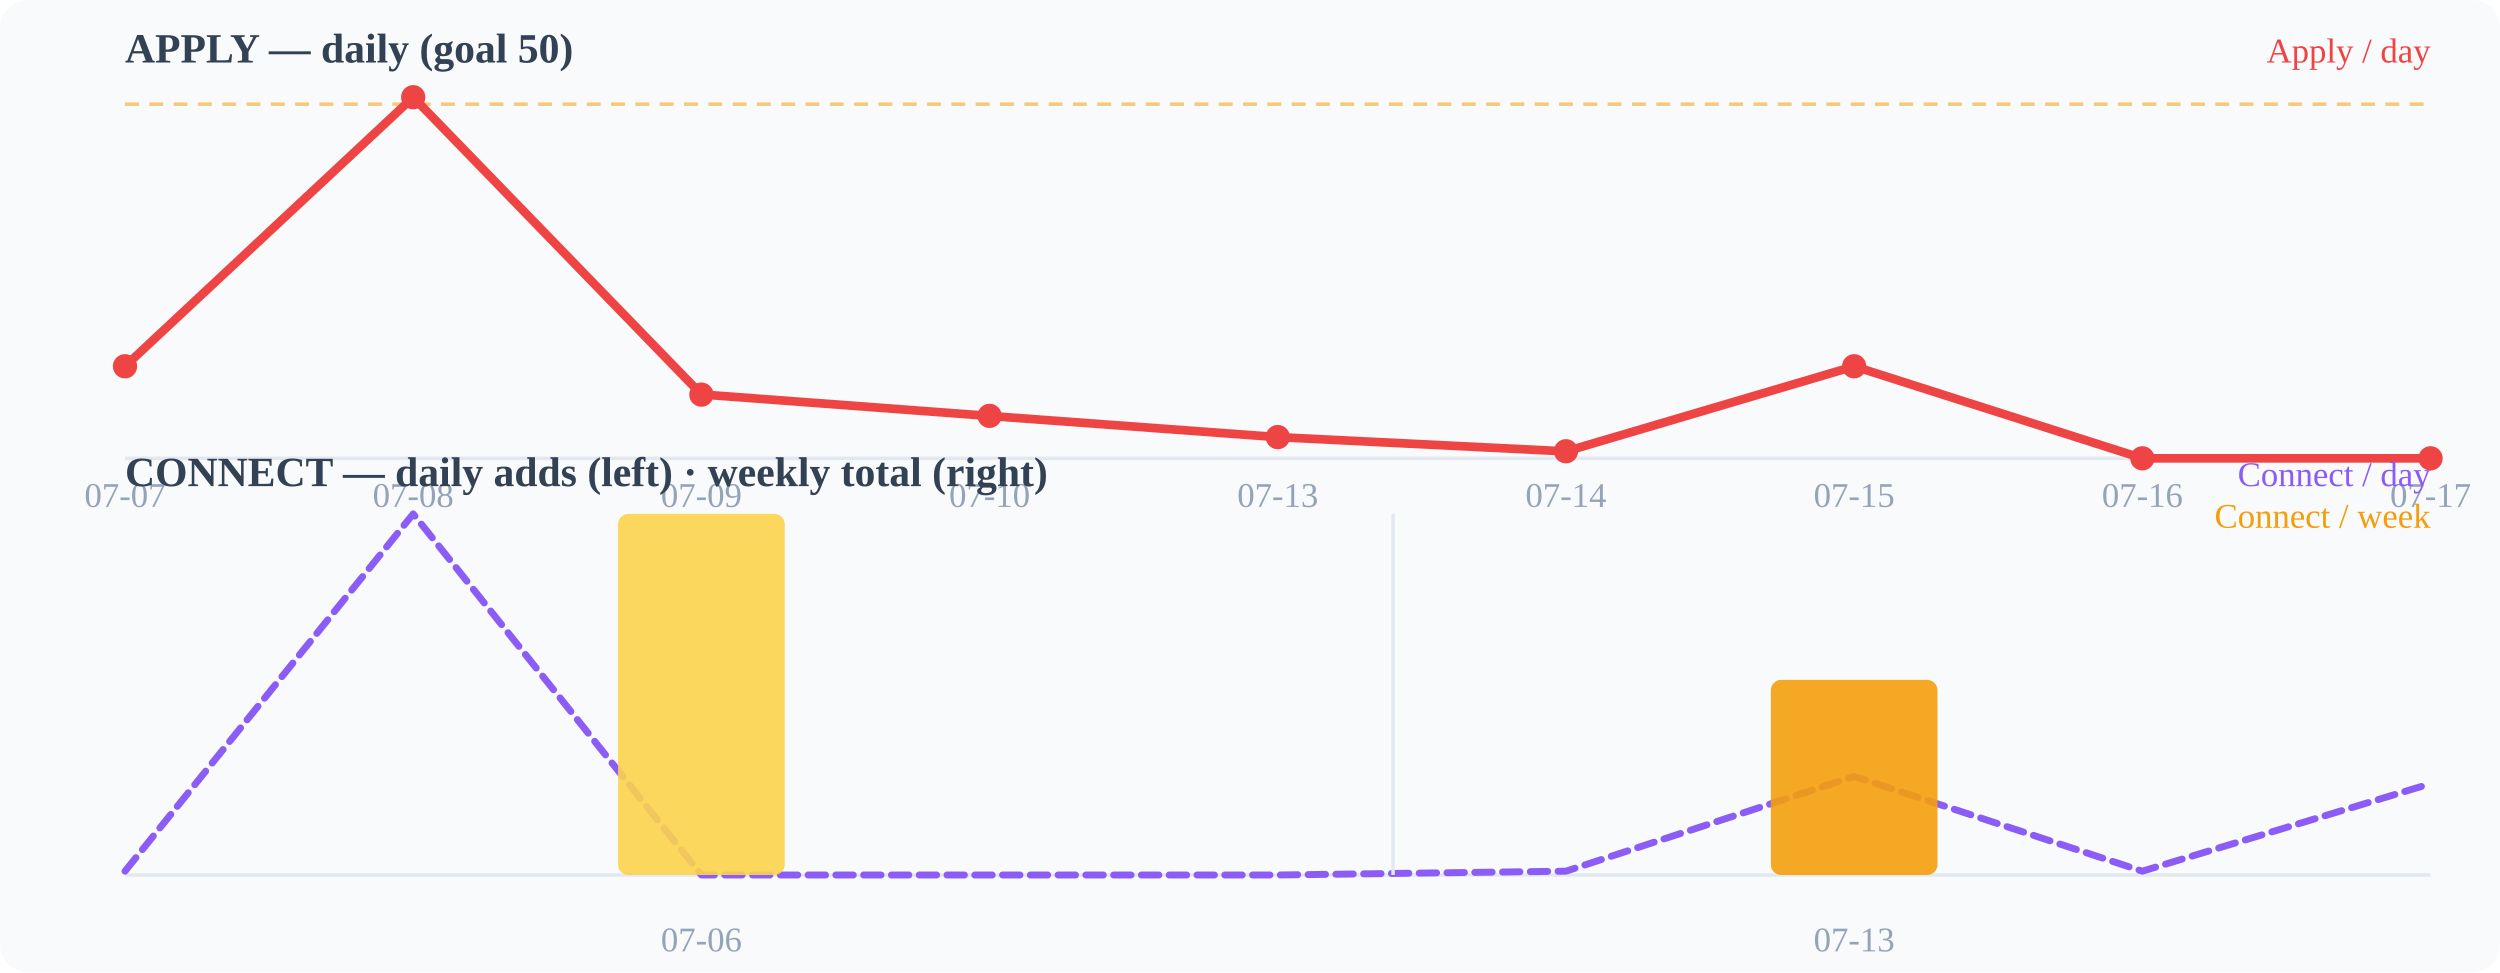
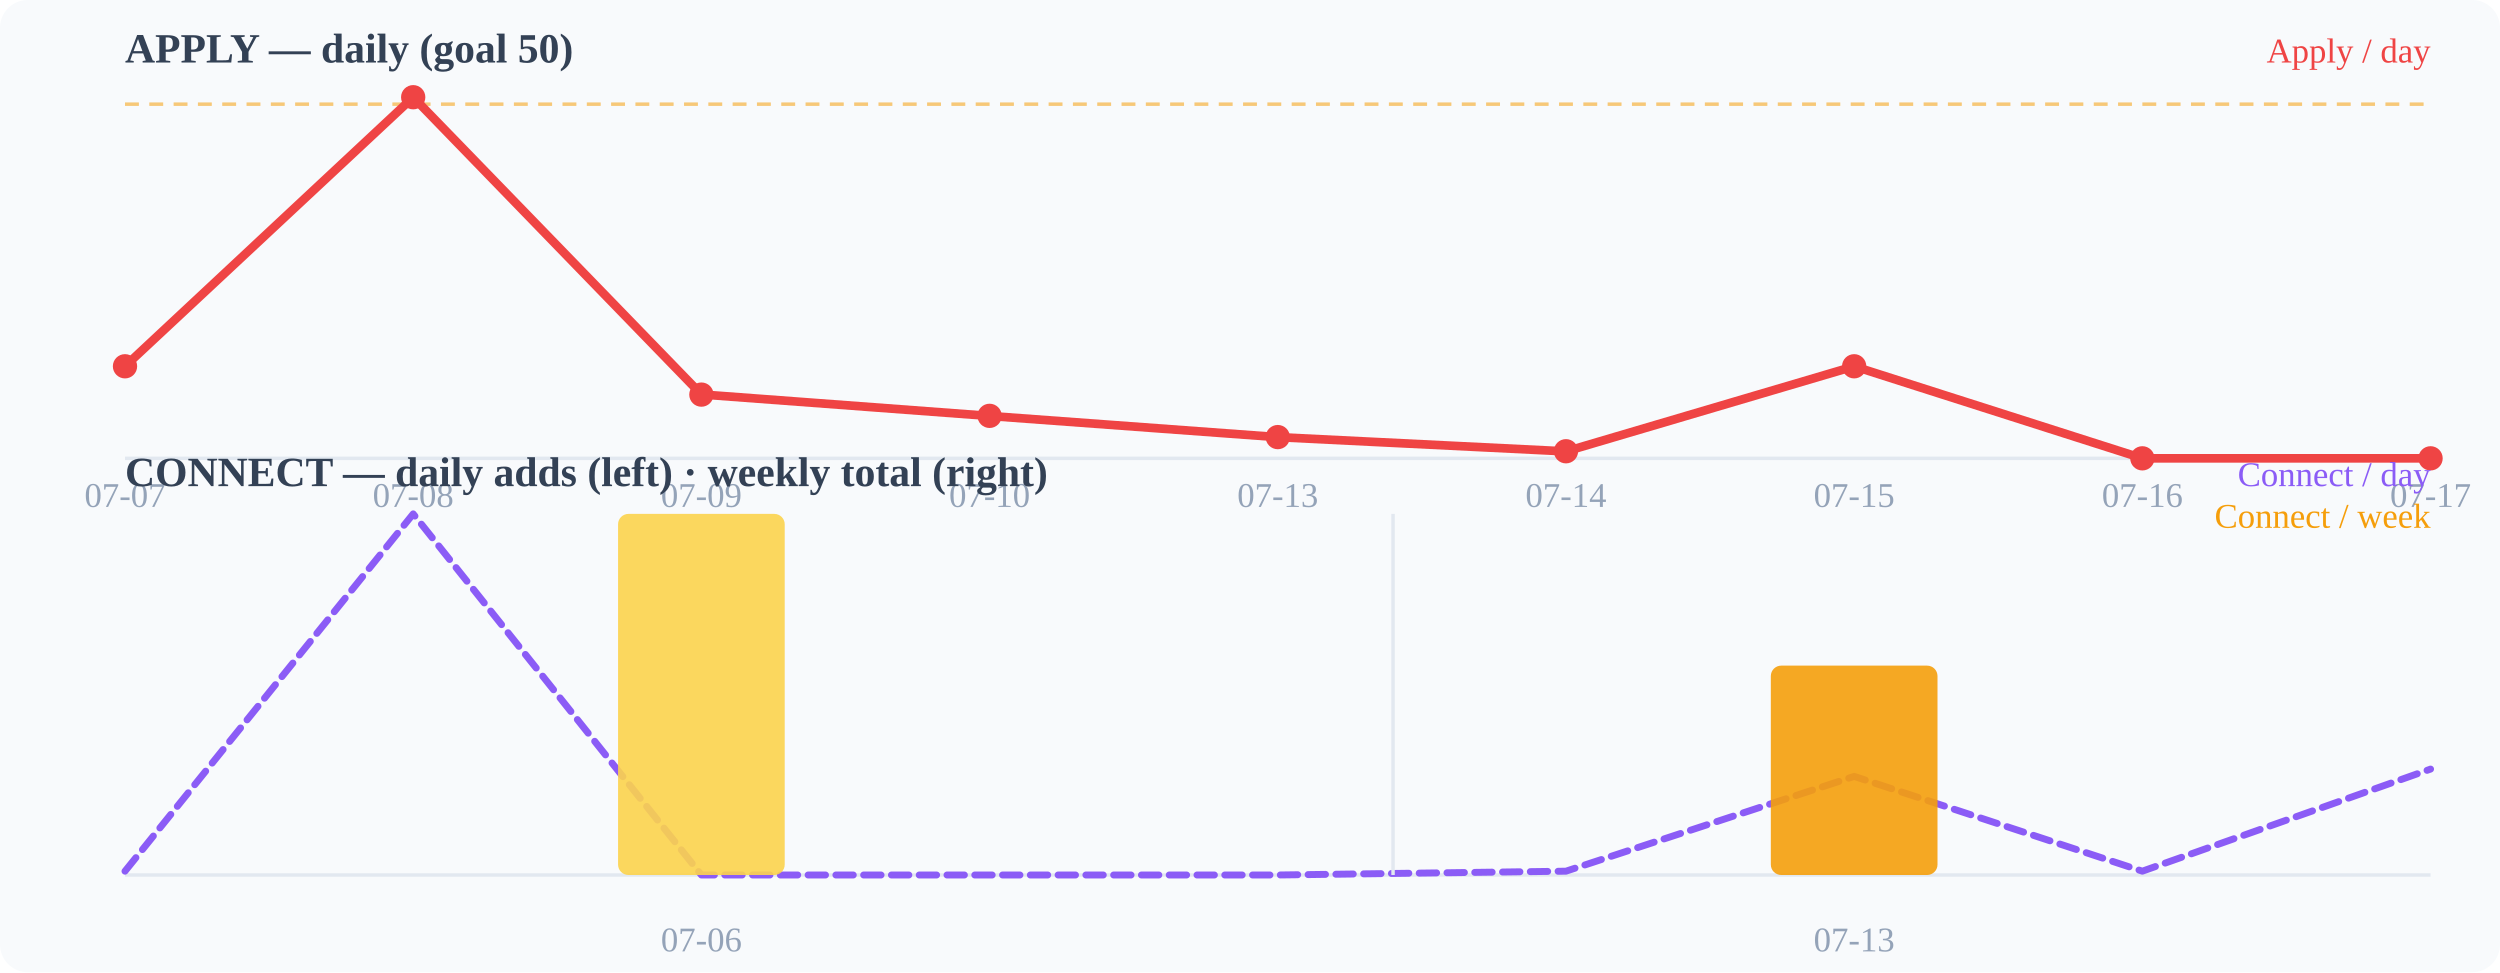
<svg xmlns="http://www.w3.org/2000/svg" width="720" height="280" viewBox="0 0 720 280">
  <rect width="720" height="280" fill="#f8fafc" rx="8" />
  <text x="36" y="18" font-size="12" font-weight="600" fill="#334155">APPLY — daily (goal 50)</text>
  <line x1="36" y1="132" x2="700" y2="132" stroke="#e2e8f0" stroke-width="1" />
  <line x1="36" y1="30.0" x2="700" y2="30.0" stroke="#f59e0b" stroke-width="1" stroke-dasharray="4 3" opacity="0.55" />
  <polyline points="36.0,105.5 119.0,28.0 202.0,113.6 285.0,119.8 368.0,125.9 451.0,130.0 534.0,105.5 617.0,132.0 700.0,132.0" fill="none" stroke="#ef4444" stroke-width="2.5" stroke-linecap="round" stroke-linejoin="round" />
  <circle cx="36" cy="105.49" r="3.5" fill="#ef4444" />
  <circle cx="119" cy="28" r="3.5" fill="#ef4444" />
  <circle cx="202" cy="113.647" r="3.5" fill="#ef4444" />
  <circle cx="285" cy="119.765" r="3.5" fill="#ef4444" />
  <circle cx="368" cy="125.882" r="3.5" fill="#ef4444" />
  <circle cx="451" cy="129.961" r="3.5" fill="#ef4444" />
  <circle cx="534" cy="105.49" r="3.5" fill="#ef4444" />
  <circle cx="617" cy="132" r="3.5" fill="#ef4444" />
  <circle cx="700" cy="132" r="3.5" fill="#ef4444" />
  <text x="36" y="146" font-size="10" fill="#94a3b8" text-anchor="middle">07-07</text>
  <text x="119" y="146" font-size="10" fill="#94a3b8" text-anchor="middle">07-08</text>
  <text x="202" y="146" font-size="10" fill="#94a3b8" text-anchor="middle">07-09</text>
  <text x="285" y="146" font-size="10" fill="#94a3b8" text-anchor="middle">07-10</text>
  <text x="368" y="146" font-size="10" fill="#94a3b8" text-anchor="middle">07-13</text>
  <text x="451" y="146" font-size="10" fill="#94a3b8" text-anchor="middle">07-14</text>
  <text x="534" y="146" font-size="10" fill="#94a3b8" text-anchor="middle">07-15</text>
  <text x="617" y="146" font-size="10" fill="#94a3b8" text-anchor="middle">07-16</text>
  <text x="700" y="146" font-size="10" fill="#94a3b8" text-anchor="middle">07-17</text>
  <text x="36" y="140" font-size="12" font-weight="600" fill="#334155">CONNECT — daily adds (left) · weekly total (right)</text>
  <line x1="36" y1="252" x2="700" y2="252" stroke="#e2e8f0" stroke-width="1" />
-   <polyline points="36.0,250.9 119.0,148.0 202.0,252.0 285.0,252.0 368.0,252.0 451.0,250.9 534.0,223.6 617.0,250.9 700.0,225.7" fill="none" stroke="#8b5cf6" stroke-width="2" stroke-linecap="round" stroke-linejoin="round" stroke-dasharray="5 3" />
+   <polyline points="36.0,250.9 119.0,148.0 202.0,252.0 285.0,252.0 368.0,252.0 451.0,250.9 534.0,223.6 617.0,250.9 700.0,221.5" fill="none" stroke="#8b5cf6" stroke-width="2" stroke-linecap="round" stroke-linejoin="round" stroke-dasharray="5 3" />
  <rect x="178.0" y="148.0" width="48" height="104.0" rx="3" fill="#fcd34d" opacity="0.9" />
-   <rect x="510.0" y="195.8" width="48" height="56.2" rx="3" fill="#f59e0b" opacity="0.9" />
+   <rect x="510.0" y="191.7" width="48" height="60.3" rx="3" fill="#f59e0b" opacity="0.9" />
  <line x1="401.2" y1="148" x2="401.2" y2="252" stroke="#e2e8f0" stroke-width="1" />
  <text x="202" y="274" font-size="10" fill="#94a3b8" text-anchor="middle">07-06</text>
  <text x="534" y="274" font-size="10" fill="#94a3b8" text-anchor="middle">07-13</text>
  <text x="700" y="18" font-size="10" fill="#ef4444" text-anchor="end">Apply / day</text>
  <text x="700" y="140" font-size="10" fill="#8b5cf6" text-anchor="end">Connect / day</text>
  <text x="700" y="152" font-size="10" fill="#f59e0b" text-anchor="end">Connect / week</text>
</svg>
